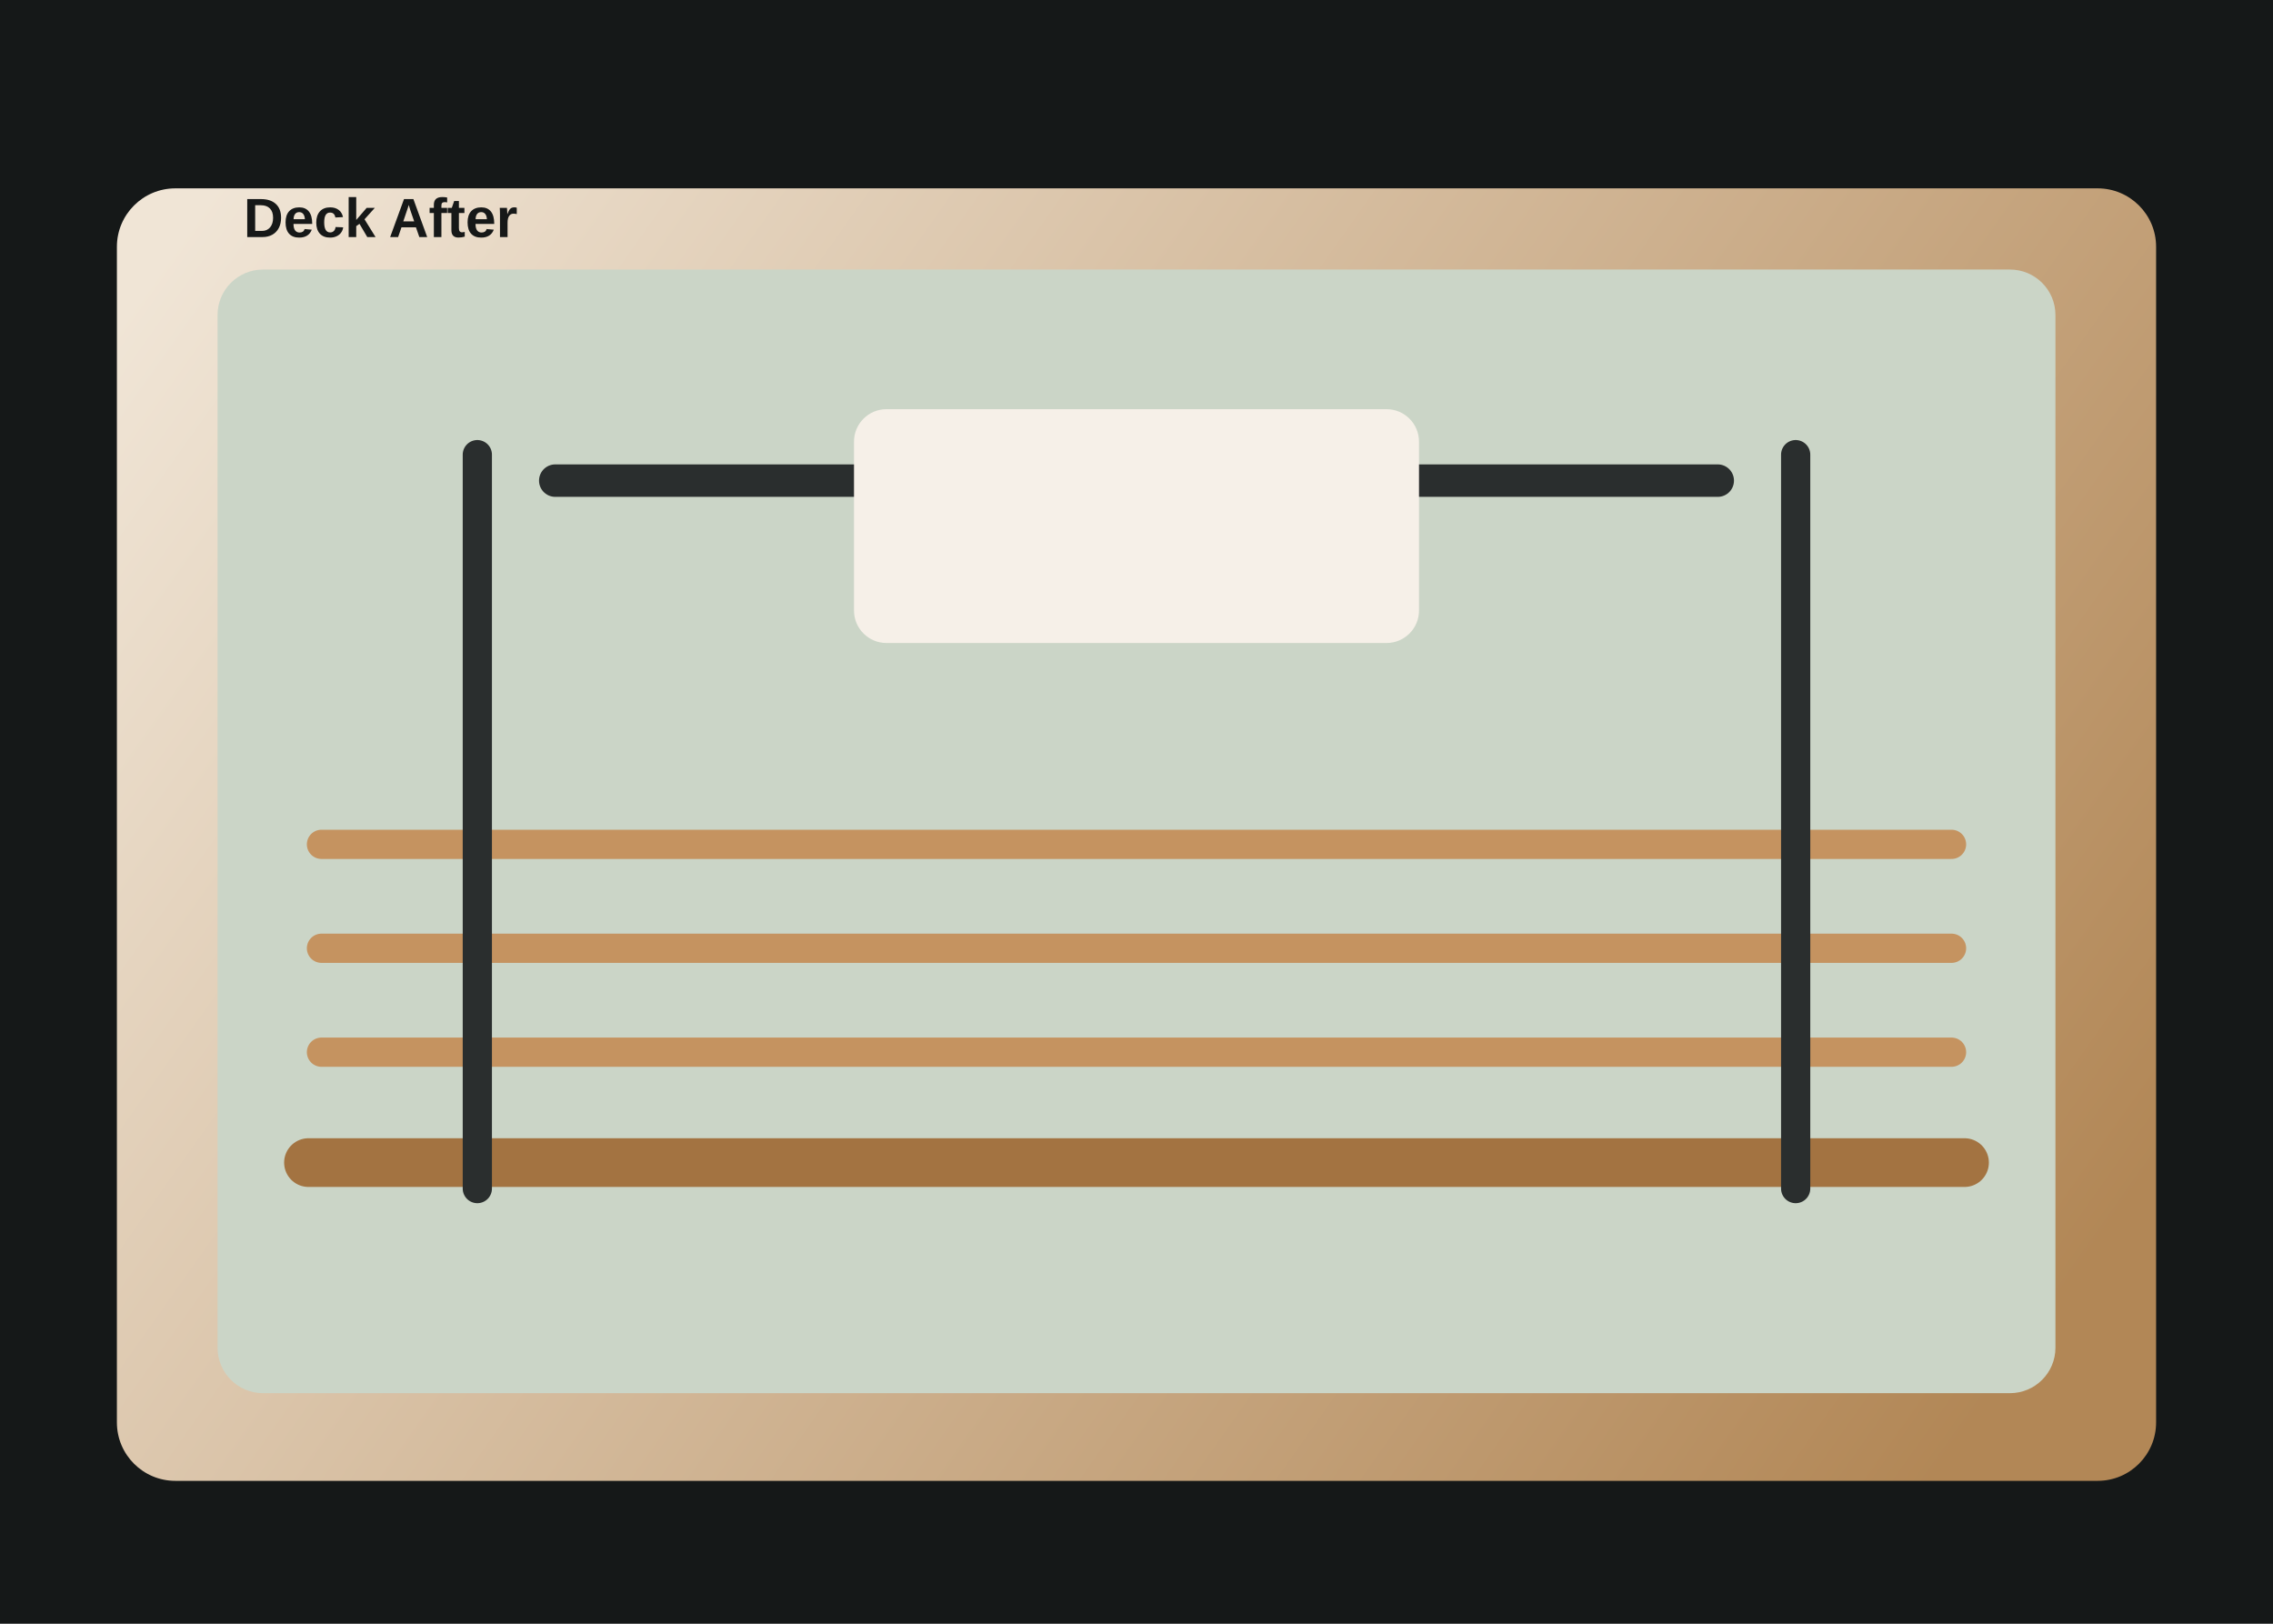
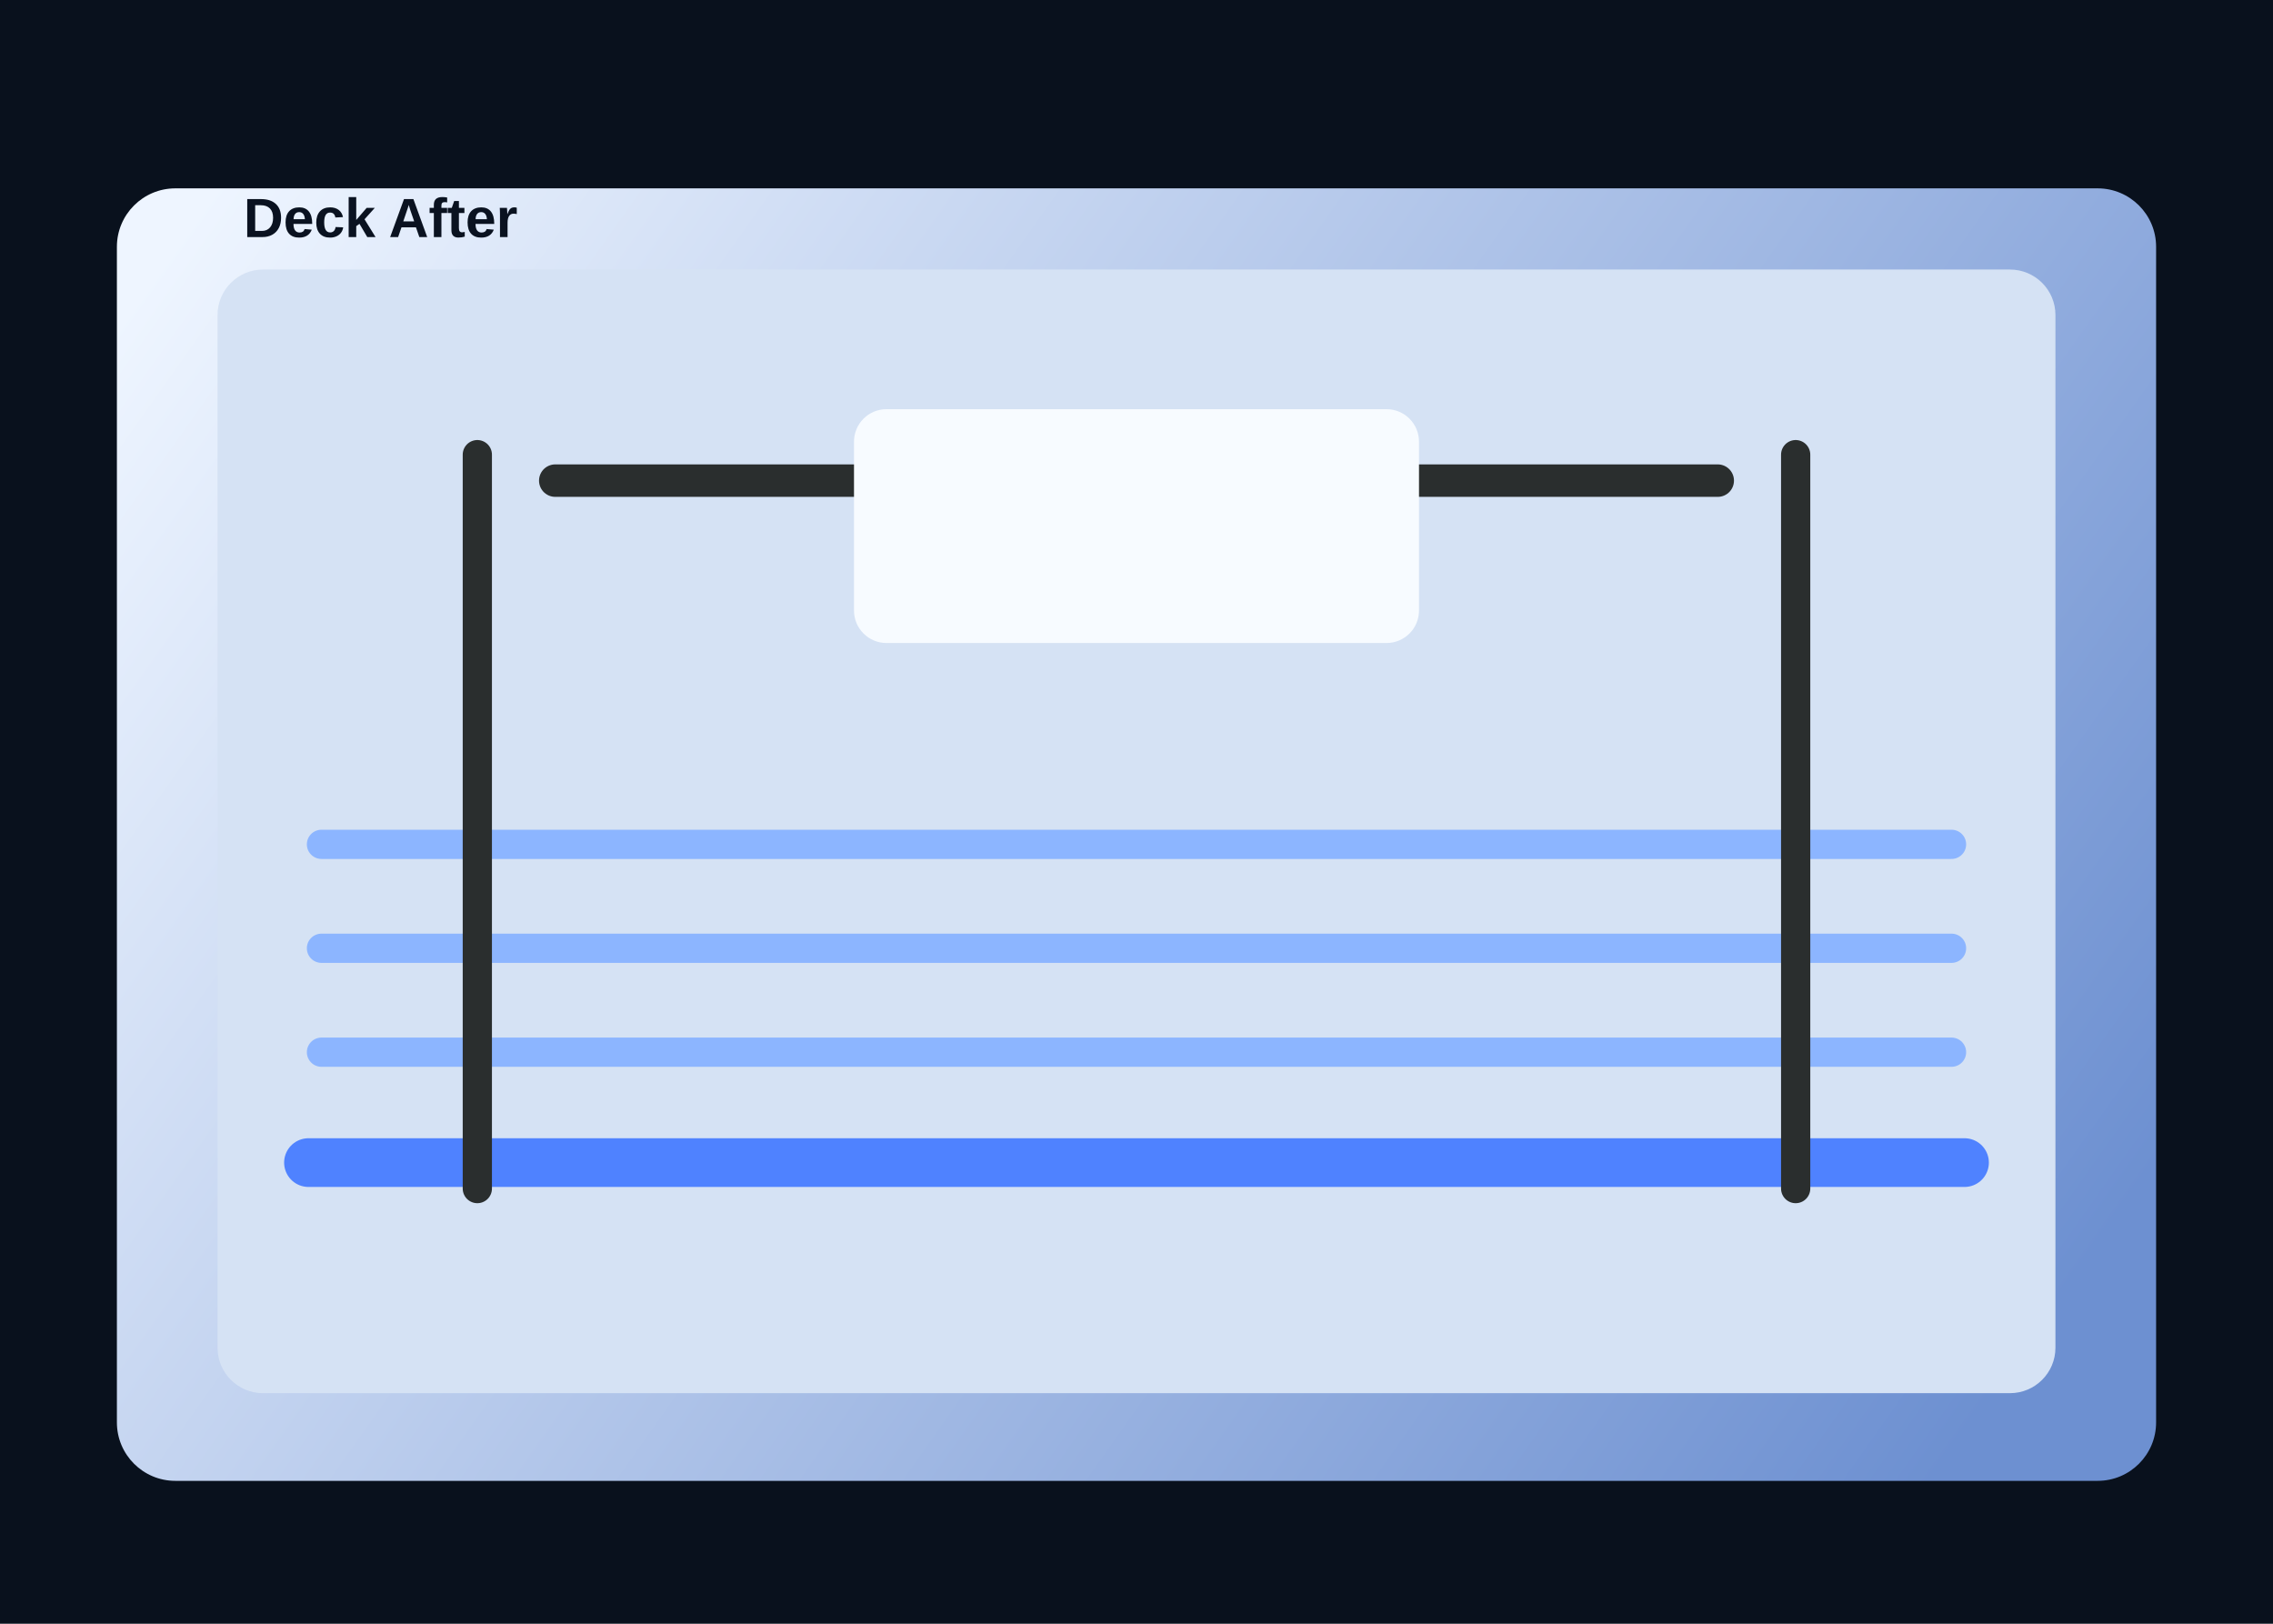
<svg xmlns="http://www.w3.org/2000/svg" width="1400" height="1000" viewBox="0 0 1400 1000" fill="none">
  <defs>
    <linearGradient id="deck-bg" x1="122" y1="128" x2="1204" y2="894" gradientUnits="userSpaceOnUse">
-       <stop stop-color="#F0E5D6" />
-       <stop offset="1" stop-color="#B28756" />
+       <stop stop-color="#EEF5FF" />
+       <stop offset="1" stop-color="#6D90D1" />
    </linearGradient>
  </defs>
-   <rect width="1400" height="1000" fill="#151818" />
+   <rect width="1400" height="1000" fill="#09111D" />
  <rect x="72" y="116" width="1256" height="796" rx="36" fill="url(#deck-bg)" />
-   <rect x="134" y="166" width="1132" height="692" rx="28" fill="#CBD5C7" />
-   <path d="M190 716H1210" stroke="#A37341" stroke-width="30" stroke-linecap="round" />
-   <path d="M198 648H1202" stroke="#C59360" stroke-width="18" stroke-linecap="round" />
-   <path d="M198 584H1202" stroke="#C59360" stroke-width="18" stroke-linecap="round" />
-   <path d="M198 520H1202" stroke="#C59360" stroke-width="18" stroke-linecap="round" />
+   <rect x="134" y="166" width="1132" height="692" rx="28" fill="#D5E2F4" />
+   <path d="M190 716H1210" stroke="#4F82FF" stroke-width="30" stroke-linecap="round" />
+   <path d="M198 648H1202" stroke="#8CB5FF" stroke-width="18" stroke-linecap="round" />
+   <path d="M198 584H1202" stroke="#8CB5FF" stroke-width="18" stroke-linecap="round" />
+   <path d="M198 520H1202" stroke="#8CB5FF" stroke-width="18" stroke-linecap="round" />
  <path d="M294 280V732" stroke="#2A2E2E" stroke-width="18" stroke-linecap="round" />
  <path d="M1106 280V732" stroke="#2A2E2E" stroke-width="18" stroke-linecap="round" />
  <path d="M342 296H1058" stroke="#2A2E2E" stroke-width="20" stroke-linecap="round" />
-   <rect x="526" y="252" width="348" height="144" rx="20" fill="#F6F0E8" />
-   <text x="150" y="146" fill="#161818" font-family="Sora, Arial, sans-serif" font-size="34" font-weight="700">Deck After</text>
+   <rect x="526" y="252" width="348" height="144" rx="20" fill="#F7FBFF" />
+   <text x="150" y="146" fill="#0A1220" font-family="Sora, Arial, sans-serif" font-size="34" font-weight="700">Deck After</text>
</svg>
